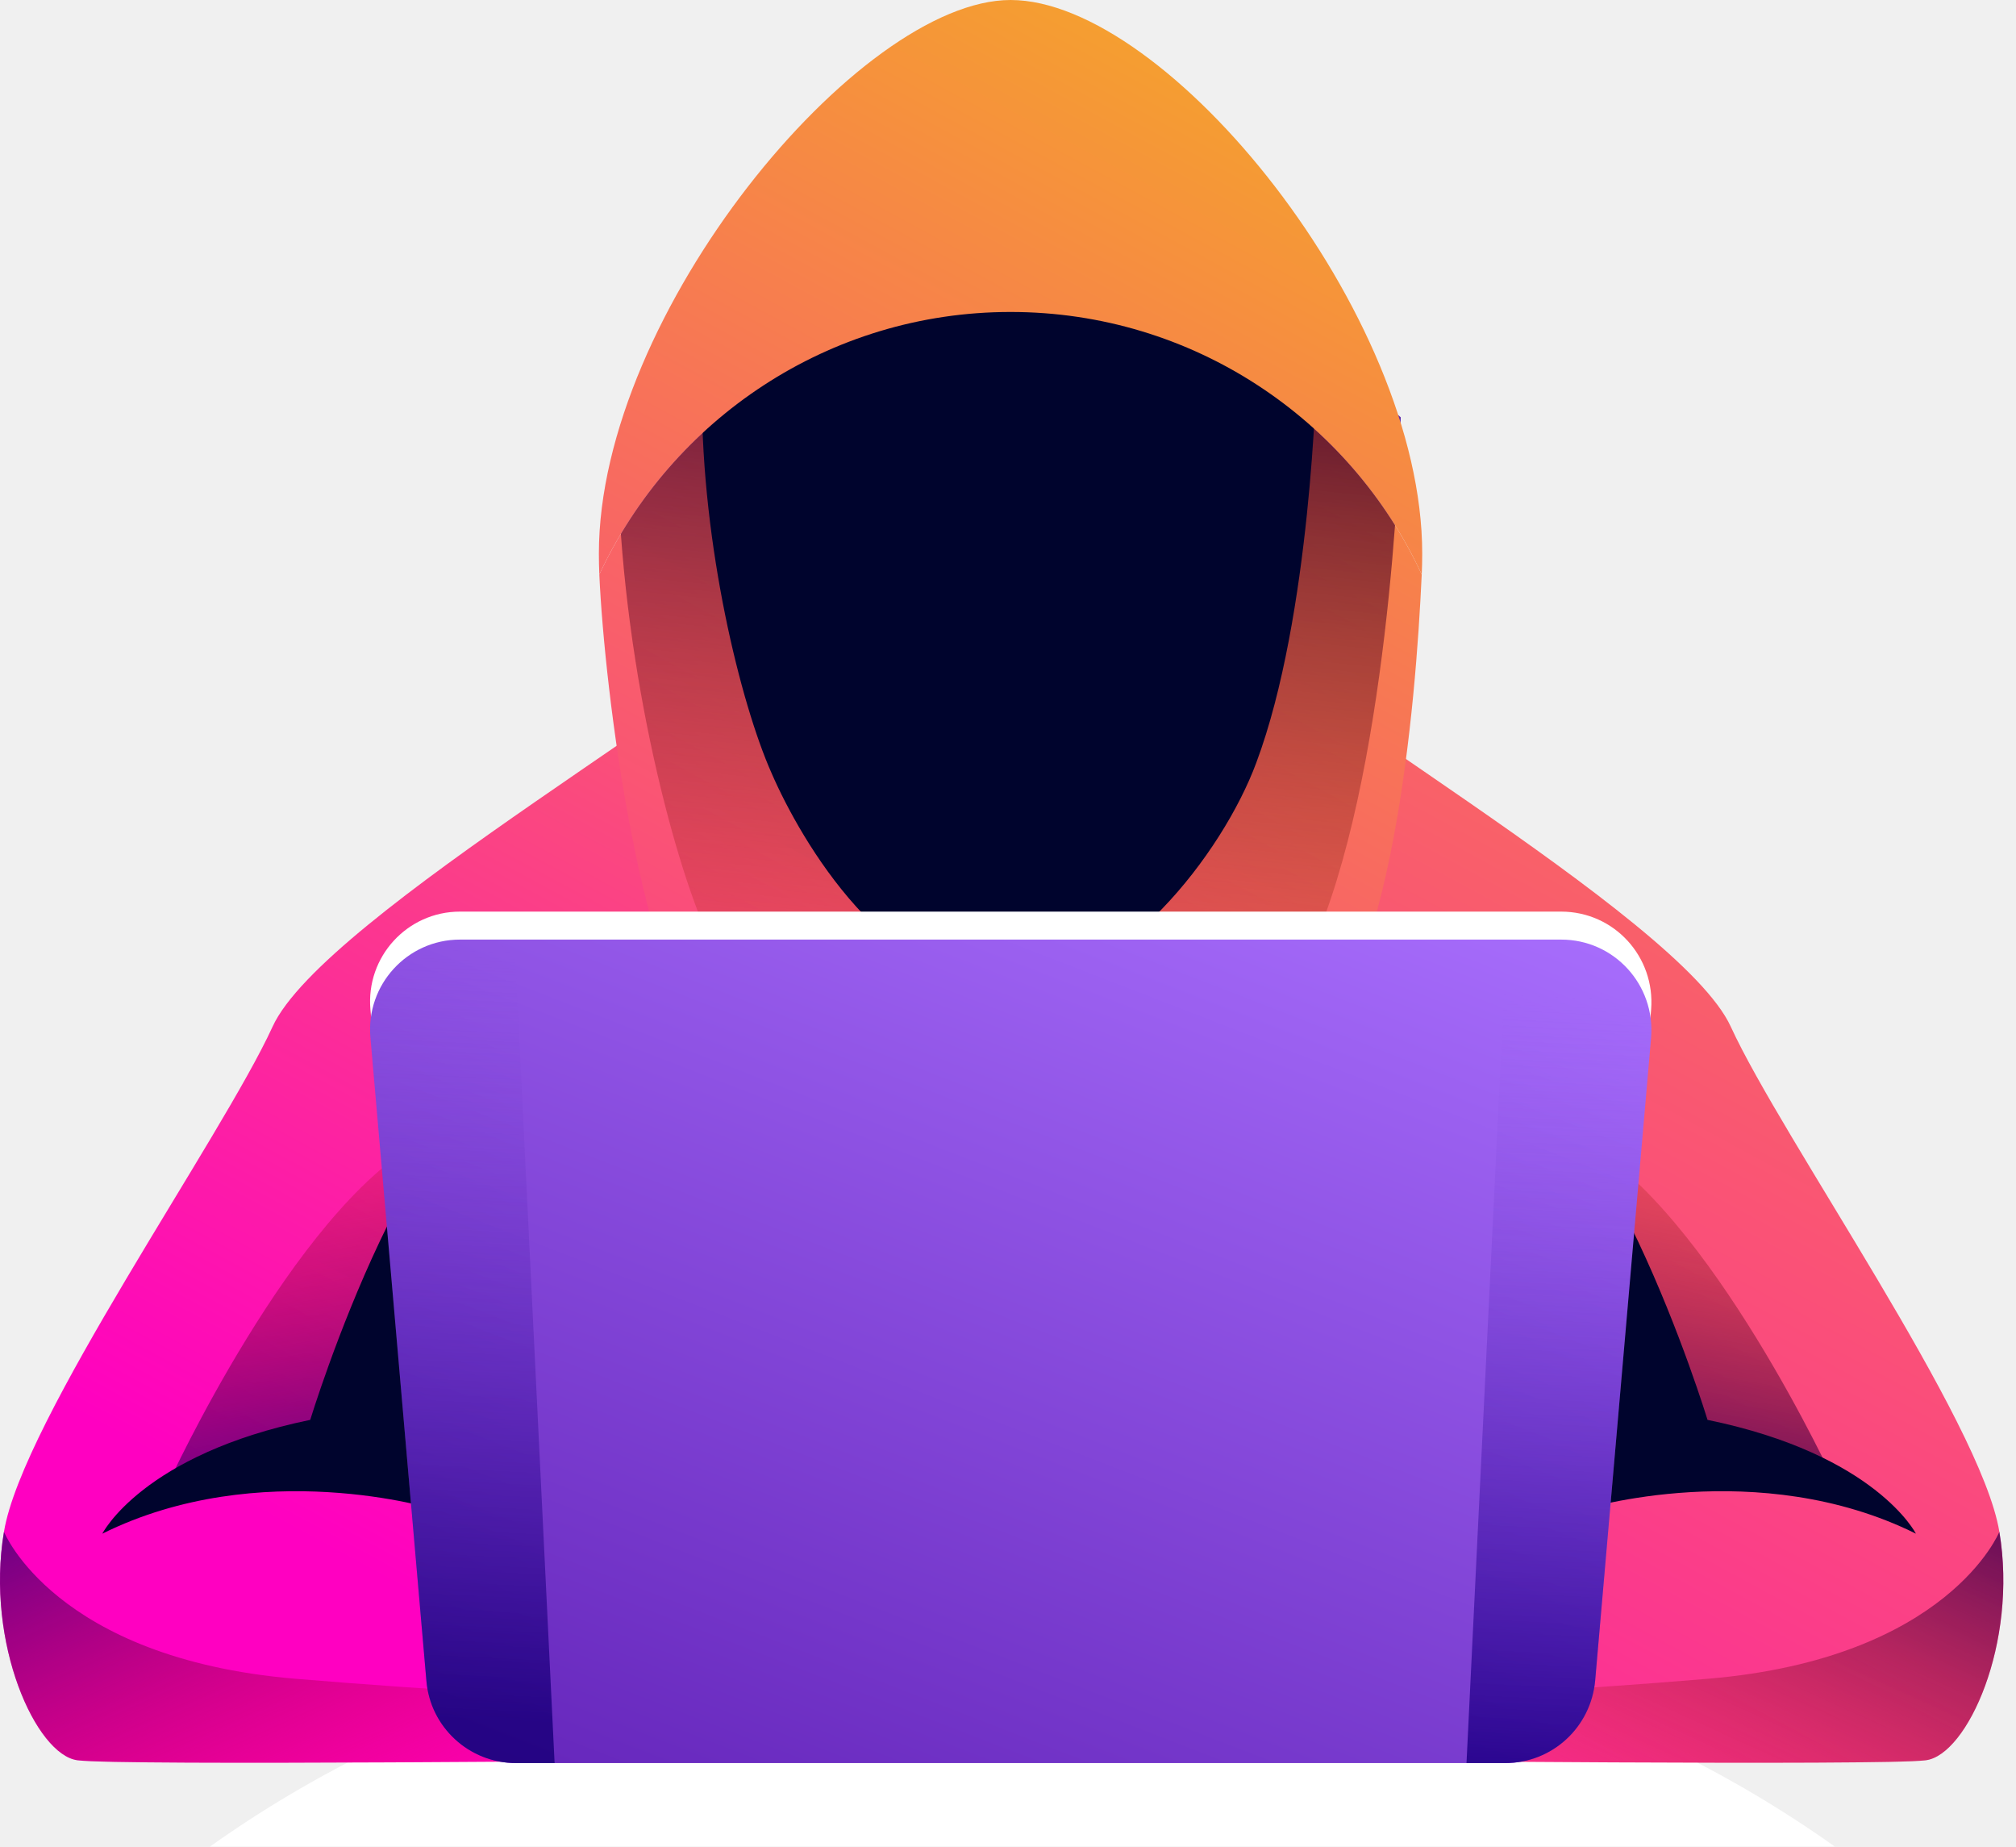
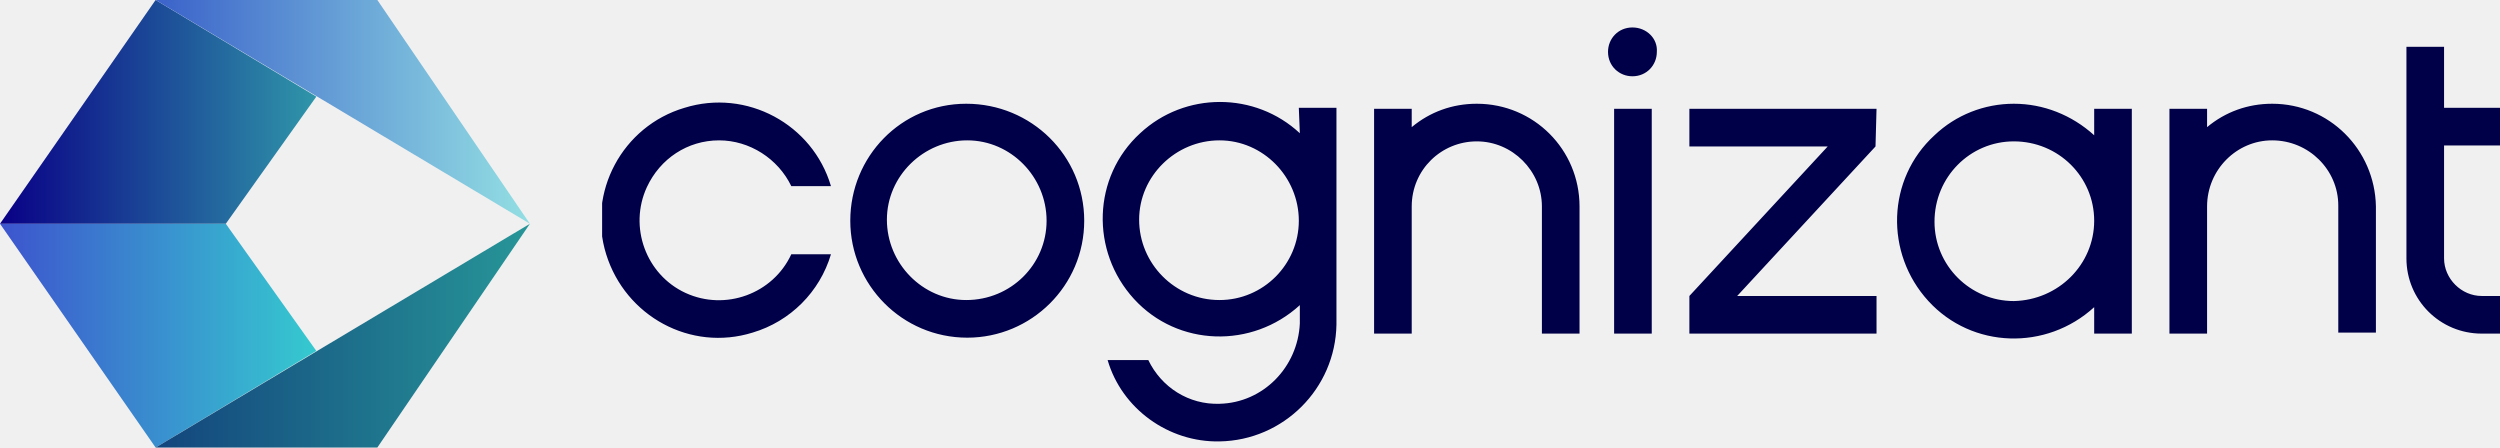
- <svg xmlns="http://www.w3.org/2000/svg" width="95" height="87" viewBox="0 0 95 87" fill="none">
-   <path d="M86.461 87C76.597 79.97 63.086 75.62 48.168 75.62C33.273 75.62 19.762 79.97 9.897 87H86.461Z" fill="white" />
-   <path d="M90.745 82.934C88.79 83.198 62.734 82.934 62.734 82.934L62.119 80.21L59.746 69.489C59.746 69.489 69.347 69.972 68.754 69.247C68.16 68.544 67.106 57.515 61.767 55.846C56.429 54.176 48.168 53.934 48.168 53.934V32.975L55.792 27.856C59.483 32.163 79.167 43.125 81.562 48.376C83.957 53.605 93.359 66.94 94.216 72.169C95.095 77.42 92.7 82.692 90.745 82.934Z" fill="url(#paint0_linear_3307_569)" />
-   <path style="mix-blend-mode:multiply" d="M90.745 82.934C88.79 83.198 62.734 82.934 62.734 82.934L62.119 80.21C66.952 80.013 74.026 79.639 80.529 79.09C91.821 78.123 94.216 72.169 94.216 72.169C95.095 77.42 92.7 82.693 90.745 82.934Z" fill="url(#paint1_linear_3307_569)" />
-   <path style="mix-blend-mode:multiply" d="M86.461 69.864C86.461 69.864 80.573 57.056 74.598 53.782L76.487 68.502L86.461 69.864Z" fill="url(#paint2_linear_3307_569)" />
-   <path d="M74.597 71.115C74.597 71.115 82.836 68.566 90.283 72.257C90.283 72.257 88.394 68.522 80.463 66.896C80.463 66.896 75.41 50.266 69.434 49.496C63.459 48.706 63.151 72.257 63.151 72.257L74.597 71.115Z" fill="#00042D" />
-   <path d="M38.612 27.856C34.921 32.163 15.236 43.125 12.842 48.376C10.447 53.605 1.044 66.94 0.187 72.169C-0.692 77.42 1.703 82.692 3.658 82.934C5.614 83.198 31.669 82.934 31.669 82.934L34.657 69.489C34.657 69.489 25.057 69.972 25.65 69.247C26.243 68.544 27.297 57.515 32.636 55.846C37.975 54.176 46.235 53.934 46.235 53.934V32.975L38.612 27.856Z" fill="url(#paint3_linear_3307_569)" />
-   <path style="mix-blend-mode:multiply" d="M3.658 82.934C5.614 83.198 31.669 82.934 31.669 82.934L32.285 80.21C27.451 80.013 20.377 79.639 13.874 79.09C2.582 78.123 0.187 72.169 0.187 72.169C-0.692 77.42 1.703 82.693 3.658 82.934Z" fill="url(#paint4_linear_3307_569)" />
-   <path style="mix-blend-mode:multiply" d="M7.942 69.864C7.942 69.864 13.829 57.056 19.805 53.782L17.916 68.502L7.942 69.864Z" fill="url(#paint5_linear_3307_569)" />
-   <path d="M20.508 71.115C20.508 71.115 12.27 68.566 4.822 72.257C4.822 72.257 6.711 68.522 14.62 66.896C14.62 66.896 19.673 50.266 25.671 49.496C31.647 48.706 31.932 72.257 31.932 72.257L20.508 71.115Z" fill="#00042D" />
-   <path d="M66.996 27.067C66.71 33.284 65.634 46.4 61.262 49.959C57.989 52.618 52.057 50.948 47.619 50.948C42.434 50.948 37.184 53.452 33.712 49.959C30.197 46.444 28.484 32.516 28.242 27.067C31.647 19.773 39.051 14.698 47.619 14.698C56.209 14.698 63.613 19.773 66.996 27.067Z" fill="url(#paint6_linear_3307_569)" />
-   <path style="mix-blend-mode:multiply" d="M29.1 20.892C29.1 30.032 31.428 39.611 33.252 43.851C35.097 48.091 41.205 55.802 47.642 56.944C54.079 58.087 60.384 48.75 62.405 43.214C65.701 34.294 66.008 19.662 66.008 19.662C66.008 19.662 55.507 10.105 45.687 11.006C35.888 11.885 29.1 20.892 29.1 20.892Z" fill="url(#paint7_linear_3307_569)" />
-   <path d="M33.075 18.653C33.075 25.727 34.899 33.131 36.349 36.404C37.777 39.7 41.819 46.554 47.619 46.554C52.738 46.554 57.615 40.205 59.197 35.943C61.79 29.023 62.031 17.686 62.031 17.686C62.031 17.686 53.793 10.305 46.103 10.986C38.392 11.667 33.075 18.653 33.075 18.653Z" fill="#00042D" />
-   <path d="M47.62 0C40.479 0 28.221 14.764 28.221 26.078C28.221 26.415 28.228 26.744 28.242 27.066C31.648 19.773 39.051 14.698 47.62 14.698C56.21 14.698 63.613 19.773 66.997 27.066C67.011 26.744 67.019 26.415 67.019 26.078C67.019 14.764 55.001 0 47.62 0Z" fill="url(#paint8_linear_3307_569)" />
-   <path d="M70.93 81.748H24.31C22.113 81.748 20.268 80.056 20.092 77.859L17.456 47.563C17.236 45.081 19.191 42.95 21.674 42.95H73.566C76.07 42.95 78.004 45.081 77.806 47.563L75.17 77.859C74.972 80.056 73.148 81.748 70.93 81.748Z" fill="white" />
-   <path d="M70.93 83.066H24.31C22.113 83.066 20.268 81.375 20.092 79.178L17.456 48.882C17.236 46.399 19.191 44.268 21.674 44.268H73.566C76.07 44.268 78.004 46.399 77.806 48.882L75.17 79.178C74.972 81.375 73.148 83.066 70.93 83.066Z" fill="url(#paint9_linear_3307_569)" />
-   <g style="mix-blend-mode:multiply">
-     <path d="M24.244 44.268H21.674C19.191 44.268 17.236 46.399 17.456 48.882L20.092 79.178C20.268 81.375 22.113 83.066 24.31 83.066H26.134L24.244 44.268Z" fill="url(#paint10_linear_3307_569)" />
-     <path d="M73.565 44.268H70.995L69.106 83.066H70.929C73.148 83.066 74.971 81.375 75.169 79.178L77.805 48.882C78.003 46.399 76.07 44.268 73.565 44.268Z" fill="url(#paint11_linear_3307_569)" />
+ <svg xmlns="http://www.w3.org/2000/svg" xmlns:xlink="http://www.w3.org/1999/xlink" version="1.1" id="Layer_1" x="0" y="0" viewBox="0 0 245.8 44" xml:space="preserve">
+   <style>.st2{fill:#000048}</style>
+   <defs>
+     <path id="SVGID_1_" d="M59.2 2.7h186.7v40.8H59.2z" />
+   </defs>
+   <clipPath id="SVGID_00000127012036145008233160000001695259364950843821_">
+     <use xlink:href="#SVGID_1_" overflow="visible" />
+   </clipPath>
+   <g clip-path="url(#SVGID_00000127012036145008233160000001695259364950843821_)">
+     <defs>
+       <path id="SVGID_00000170270455349886588150000003192033147480456075_" d="M59.2 2.7h186.7v40.8H59.2z" />
+     </defs>
+     <clipPath id="SVGID_00000034067840273054451910000013916040066528049284_">
+       <use xlink:href="#SVGID_00000170270455349886588150000003192033147480456075_" overflow="visible" />
+     </clipPath>
+     <g clip-path="url(#SVGID_00000034067840273054451910000013916040066528049284_)">
+       <path class="st2" d="M158.7 10.7h3.7v22.1h-3.7V10.7zm-13.5-.5c-2.4 0-4.6.8-6.4 2.3v-1.8h-3.7v22.1h3.7V20.3c0-3.6 2.9-6.4 6.4-6.4s6.4 2.9 6.4 6.4v12.5h3.7V20.3c0-5.6-4.5-10.1-10.1-10.1m-17.5.4h3.7v21.3c-.1 6.3-5.2 11.4-11.5 11.5-5 .1-9.6-3.2-11-8h4c1.3 2.7 4 4.4 7 4.3 4.3-.1 7.7-3.6 7.9-7.9V30c-4.7 4.3-12 4.1-16.3-.6-4.3-4.7-4.1-12 .6-16.3 4.4-4.1 11.3-4.1 15.7 0l-.1-2.5zm0 11.1c0-4.3-3.5-7.9-7.8-7.9s-7.9 3.5-7.9 7.8 3.5 7.9 7.9 7.9c4.3 0 7.8-3.5 7.8-7.8m-57-7.9c3 0 5.8 1.8 7.1 4.5h3.9c-1.8-6.1-8.3-9.6-14.4-7.7-6.1 1.8-9.6 8.3-7.7 14.4s8.3 9.6 14.4 7.7c3.7-1.1 6.6-4 7.7-7.7h-3.9c-1.8 3.9-6.5 5.6-10.4 3.8-3.9-1.8-5.6-6.5-3.8-10.4 1.3-2.8 4-4.6 7.1-4.6m35.9 7.9c0 6.4-5.2 11.5-11.5 11.5-6.4 0-11.5-5.2-11.5-11.5s5-11.5 11.4-11.5 11.6 5.1 11.6 11.5m-3.7 0c0-4.3-3.5-7.9-7.8-7.9s-7.9 3.5-7.9 7.8 3.5 7.9 7.8 7.9c4.4 0 7.9-3.5 7.9-7.8m120.5-11.5c-2.4 0-4.6.8-6.4 2.3v-1.8h-3.7v22.1h3.7V20.3c0-3.6 2.9-6.5 6.4-6.5 3.6 0 6.5 2.9 6.5 6.4v12.5h3.7V20.3c-.1-5.6-4.6-10.1-10.2-10.1m-17.5.5h3.7v22.1h-3.7v-2.6c-4.7 4.3-12 4.1-16.3-.6-4.3-4.7-4.1-12 .6-16.3 2.1-2 4.9-3.1 7.8-3.1 2.9 0 5.7 1.1 7.9 3.1v-2.6zm0 11c0-4.3-3.5-7.8-7.9-7.8-4.3 0-7.8 3.5-7.8 7.9 0 4.3 3.5 7.8 7.8 7.8 4.4-.1 7.9-3.6 7.9-7.9m39.9-7.4v-3.7h-5.5v-6h-3.7v20.8c0 4.1 3.3 7.4 7.4 7.4h1.8v-3.7H244c-2 0-3.7-1.7-3.7-3.7V14.3h5.5zM160.5 2.7c-1.4 0-2.4 1.1-2.4 2.4 0 1.4 1.1 2.4 2.4 2.4 1.4 0 2.4-1.1 2.4-2.4.1-1.3-1-2.4-2.4-2.4.1 0 .1 0 0 0m24 8h-18.4v3.7h13.6l-13.6 14.7v3.7h18.4v-3.7h-13.7l13.6-14.7.1-3.7z" />
+     </g>
  </g>
  <defs>
-     <linearGradient id="paint0_linear_3307_569" x1="7.541" y1="84.704" x2="66.96" y2="-24.933" gradientUnits="userSpaceOnUse">
-       <stop stop-color="#FF00C1" />
-       <stop offset="1" stop-color="#F4AC24" />
-     </linearGradient>
-     <linearGradient id="paint1_linear_3307_569" x1="69.876" y1="86.585" x2="79.984" y2="64.365" gradientUnits="userSpaceOnUse">
-       <stop stop-color="#F4D63B" stop-opacity="0" />
-       <stop offset="1" stop-color="#5C1CB2" />
-     </linearGradient>
-     <linearGradient id="paint2_linear_3307_569" x1="94.739" y1="50.432" x2="90.877" y2="73.054" gradientUnits="userSpaceOnUse">
-       <stop stop-color="#F4D63B" stop-opacity="0" />
-       <stop offset="1" stop-color="#5C1CB2" />
-     </linearGradient>
-     <linearGradient id="paint3_linear_3307_569" x1="-23.024" y1="52.199" x2="18.107" y2="-23.695" gradientUnits="userSpaceOnUse">
-       <stop stop-color="#FF00C1" />
-       <stop offset="1" stop-color="#F4AC24" />
-     </linearGradient>
-     <linearGradient id="paint4_linear_3307_569" x1="24.528" y1="86.585" x2="14.419" y2="64.365" gradientUnits="userSpaceOnUse">
-       <stop stop-color="#F4D63B" stop-opacity="0" />
-       <stop offset="1" stop-color="#5C1CB2" />
-     </linearGradient>
-     <linearGradient id="paint5_linear_3307_569" x1="-0.336" y1="50.432" x2="3.526" y2="73.054" gradientUnits="userSpaceOnUse">
-       <stop stop-color="#F4D63B" stop-opacity="0" />
-       <stop offset="1" stop-color="#5C1CB2" />
-     </linearGradient>
-     <linearGradient id="paint6_linear_3307_569" x1="-3.033" y1="75.394" x2="44.942" y2="-13.128" gradientUnits="userSpaceOnUse">
-       <stop stop-color="#FF00C1" />
-       <stop offset="1" stop-color="#F4AC24" />
-     </linearGradient>
-     <linearGradient id="paint7_linear_3307_569" x1="14.2" y1="55.264" x2="18.547" y2="13.033" gradientUnits="userSpaceOnUse">
-       <stop stop-color="#F4D63B" stop-opacity="0" />
-       <stop offset="1" stop-color="#5C1CB2" />
-     </linearGradient>
-     <linearGradient id="paint8_linear_3307_569" x1="-2.753" y1="75.509" x2="44.607" y2="-11.879" gradientUnits="userSpaceOnUse">
-       <stop stop-color="#FF00C1" />
-       <stop offset="1" stop-color="#F4AC24" />
-     </linearGradient>
-     <linearGradient id="paint9_linear_3307_569" x1="75.327" y1="43.74" x2="52.238" y2="103.267" gradientUnits="userSpaceOnUse">
-       <stop stop-color="#A76DFC" />
-       <stop offset="1" stop-color="#5C1CB2" />
-     </linearGradient>
-     <linearGradient id="paint10_linear_3307_569" x1="109.753" y1="48.299" x2="108.016" y2="85.077" gradientUnits="userSpaceOnUse">
-       <stop stop-color="white" stop-opacity="0" />
-       <stop offset="1" stop-color="#5C1CB2" />
-     </linearGradient>
-     <linearGradient id="paint11_linear_3307_569" x1="161.315" y1="50.64" x2="159.587" y2="87.217" gradientUnits="userSpaceOnUse">
-       <stop stop-color="white" stop-opacity="0" />
-       <stop offset="1" stop-color="#5C1CB2" />
-     </linearGradient>
+     <path id="SVGID_00000085213138245146219190000008599264730915323836_" d="M0 0h52.1v44H0z" />
  </defs>
+   <clipPath id="SVGID_00000023275576737302775000000017739223560985338244_">
+     <use xlink:href="#SVGID_00000085213138245146219190000008599264730915323836_" overflow="visible" />
+   </clipPath>
+   <g clip-path="url(#SVGID_00000023275576737302775000000017739223560985338244_)">
+     <defs>
+       <path id="SVGID_00000050660665550895142240000014880732468509939883_" d="m0 22 15.3 22 15.8-9.5L22.2 22z" />
+     </defs>
+     <clipPath id="SVGID_00000135667248469030152890000000337272502332585655_">
+       <use xlink:href="#SVGID_00000050660665550895142240000014880732468509939883_" overflow="visible" />
+     </clipPath>
+     <g clip-path="url(#SVGID_00000135667248469030152890000000337272502332585655_)">
+       <linearGradient id="SVGID_00000182500455220199611780000011285939690309641648_" gradientUnits="userSpaceOnUse" x1="-391.039" y1="277.815" x2="-390.039" y2="277.815" gradientTransform="matrix(31.1065 0 0 -21.9795 12163.862 6139.21)">
+         <stop offset="0" stop-color="#3d54ce" />
+         <stop offset="1" stop-color="#35cacf" />
+       </linearGradient>
+       <path fill="url(#SVGID_00000182500455220199611780000011285939690309641648_)" d="M0 22h31.1v22H0z" />
+     </g>
+     <defs>
+       <path id="SVGID_00000114070949333990582630000017270483092055787688_" d="M15.3 44h21.8l15-22z" />
+     </defs>
+     <clipPath id="SVGID_00000092426726985261628360000008018755475207643524_">
+       <use xlink:href="#SVGID_00000114070949333990582630000017270483092055787688_" overflow="visible" />
+     </clipPath>
+     <g clip-path="url(#SVGID_00000092426726985261628360000008018755475207643524_)">
+       <linearGradient id="SVGID_00000029744234580894563620000004719264263002787256_" gradientUnits="userSpaceOnUse" x1="-393.062" y1="277.815" x2="-392.062" y2="277.815" gradientTransform="matrix(36.8476 0 0 -21.9795 14498.684 6139.21)">
+         <stop offset="0" stop-color="#13457d" />
+         <stop offset="1" stop-color="#279698" />
+       </linearGradient>
+       <path fill="url(#SVGID_00000029744234580894563620000004719264263002787256_)" d="M15.3 22h36.8v22H15.3z" />
+     </g>
+     <defs>
+       <path id="SVGID_00000124156495544010432790000012960116144518489730_" d="M15.3 0 0 22h22.2l8.9-12.5z" />
+     </defs>
+     <clipPath id="SVGID_00000029046943914045948290000010502153975593422010_">
+       <use xlink:href="#SVGID_00000124156495544010432790000012960116144518489730_" overflow="visible" />
+     </clipPath>
+     <g clip-path="url(#SVGID_00000029046943914045948290000010502153975593422010_)">
+       <linearGradient id="SVGID_00000031913817338843176650000007177461719868006072_" gradientUnits="userSpaceOnUse" x1="-391.049" y1="277.815" x2="-390.049" y2="277.815" gradientTransform="matrix(31.1316 0 0 -21.9796 12173.976 6117.246)">
+         <stop offset="0" stop-color="#090086" />
+         <stop offset="1" stop-color="#2f96a9" />
+       </linearGradient>
+       <path fill="url(#SVGID_00000031913817338843176650000007177461719868006072_)" d="M0 0h31.1v22H0z" />
+     </g>
+     <defs>
+       <path id="SVGID_00000147909067435365521700000017294411540867699616_" d="m15.3 0 36.8 22-15-22z" />
+     </defs>
+     <clipPath id="SVGID_00000078011445600416747300000013195656224370321068_">
+       <use xlink:href="#SVGID_00000147909067435365521700000017294411540867699616_" overflow="visible" />
+     </clipPath>
+     <g clip-path="url(#SVGID_00000078011445600416747300000013195656224370321068_)">
+       <linearGradient id="SVGID_00000128475501832932076910000005979470219009375159_" gradientUnits="userSpaceOnUse" x1="-393.062" y1="277.815" x2="-392.062" y2="277.815" gradientTransform="matrix(36.8476 0 0 -21.9796 14498.684 6117.246)">
+         <stop offset="0" stop-color="#3b62ca" />
+         <stop offset="1" stop-color="#93dfe3" />
+       </linearGradient>
+       <path fill="url(#SVGID_00000128475501832932076910000005979470219009375159_)" d="M15.3 0h36.8v22H15.3z" />
+     </g>
+   </g>
</svg>
